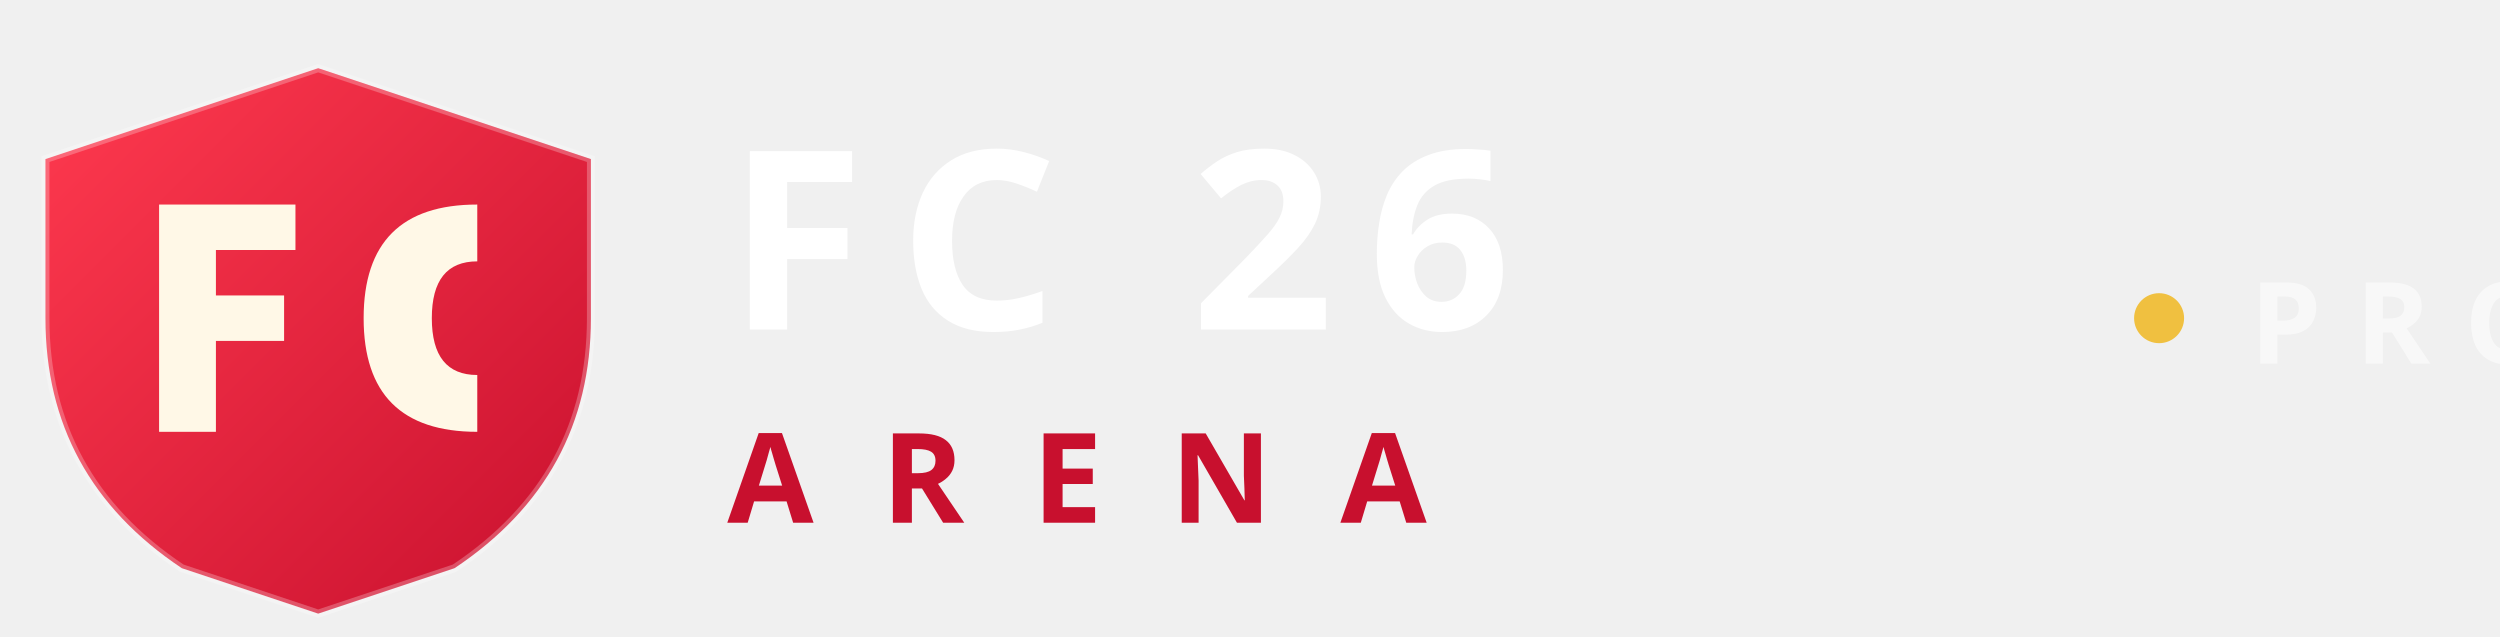
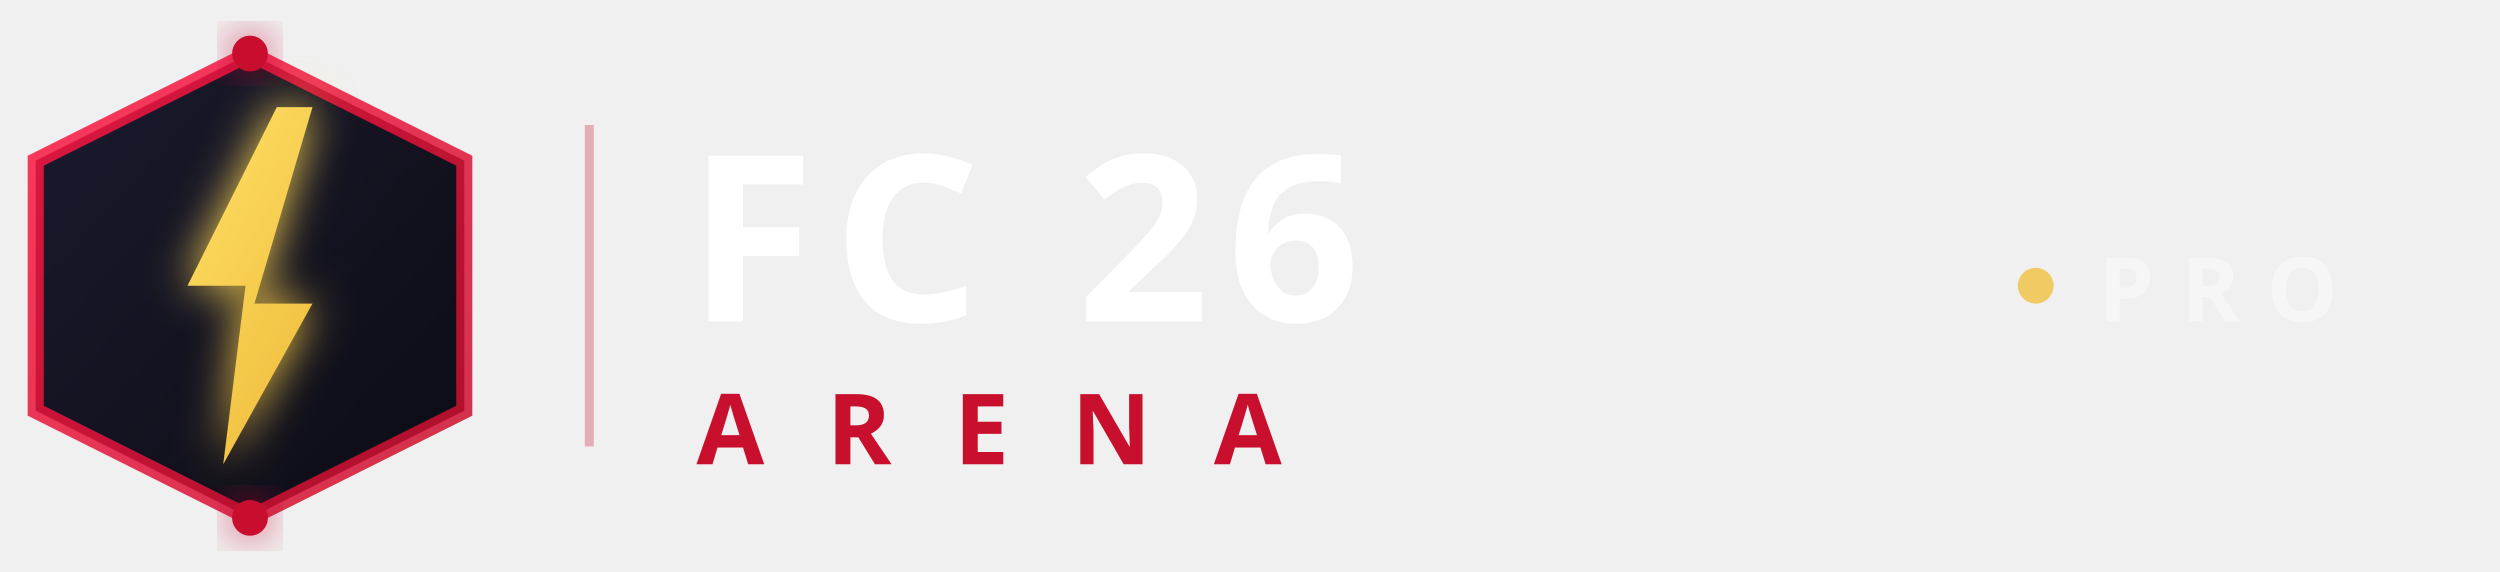
- <svg xmlns="http://www.w3.org/2000/svg" viewBox="0 0 220 56" fill="none">
+ <svg xmlns="http://www.w3.org/2000/svg" viewBox="0 0 280 64" fill="none">
  <defs>
-     <linearGradient id="m" x1="0%" y1="0%" x2="100%" y2="100%">
-       <stop offset="0%" stop-color="#ff3a4f" />
+     <linearGradient id="hex-wm" x1="0%" y1="0%" x2="100%" y2="100%">
+       <stop offset="0%" stop-color="#1a1a2e" />
+       <stop offset="100%" stop-color="#0c0c14" />
+     </linearGradient>
+     <linearGradient id="ring-wm" x1="0%" y1="0%" x2="100%" y2="100%">
+       <stop offset="0%" stop-color="#ff1744" />
      <stop offset="100%" stop-color="#c8102e" />
    </linearGradient>
+     <linearGradient id="bolt-wm" x1="0%" y1="0%" x2="60%" y2="100%">
+       <stop offset="0%" stop-color="#ffe066" />
+       <stop offset="100%" stop-color="#f0c040" />
+     </linearGradient>
+     <filter id="glow-wm" x="-40%" y="-40%" width="180%" height="180%">
+       <feGaussianBlur stdDeviation="2.5" result="blur" />
+       <feComposite in="SourceGraphic" in2="blur" operator="over" />
+     </filter>
  </defs>
-   <path d="M 28 6 L 52 14 L 52 28 Q 52 42 40 50 L 28 54 L 16 50 Q 4 42 4 28 L 4 14 Z" fill="url(#m)" stroke="rgba(255,255,255,0.25)" stroke-width="0.7" />
-   <path d="M 14 18 L 26 18 L 26 22 L 19 22 L 19 26 L 25 26 L 25 30 L 19 30 L 19 38 L 14 38 Z" fill="#fff8e7" />
-   <path d="M 42 18 Q 32 18 32 28 Q 32 38 42 38 L 42 33 Q 38 33 38 28 Q 38 23 42 23 Z" fill="#fff8e7" />
-   <text x="64" y="29" font-family="Barlow Condensed, Impact, sans-serif" font-weight="900" font-size="22" letter-spacing="3" fill="#fff">FC 26</text>
-   <text x="64" y="46" font-family="Barlow Condensed, Impact, sans-serif" font-weight="700" font-size="11" letter-spacing="6" fill="#c8102e">ARENA</text>
-   <circle cx="190" cy="28" r="2.2" fill="#f0c040" />
-   <text x="198" y="32" font-family="Barlow Condensed, Impact, sans-serif" font-weight="700" font-size="10" letter-spacing="3" fill="rgba(255,255,255,0.55)">PRO</text>
+   <path d="M 28 6            L 52 18            L 52 46            L 28 58            L 4 46            L 4 18 Z" fill="url(#hex-wm)" />
+   <path d="M 28 6            L 52 18            L 52 46            L 28 58            L 4 46            L 4 18 Z" stroke="url(#ring-wm)" stroke-width="1.8" fill="none" opacity="0.85" />
+   <circle cx="28" cy="6" r="2" fill="#c8102e" filter="url(#glow-wm)" />
+   <circle cx="28" cy="58" r="2" fill="#c8102e" filter="url(#glow-wm)" />
+   <g filter="url(#glow-wm)">
+     <path d="M 31 12              L 21 32              L 27.5 32              L 25 52              L 35 34              L 28.5 34              L 35 12 Z" fill="url(#bolt-wm)" />
+   </g>
+   <line x1="66" y1="14" x2="66" y2="50" stroke="rgba(200,16,46,0.3)" stroke-width="1" />
+   <text x="77" y="36" font-family="'Barlow Condensed', 'Impact', sans-serif" font-weight="900" font-size="26" letter-spacing="2" fill="#ffffff">FC 26</text>
+   <text x="78" y="52" font-family="'Barlow Condensed', 'Impact', sans-serif" font-weight="700" font-size="11" letter-spacing="7" fill="#c8102e">ARENA</text>
+   <circle cx="228" cy="32" r="2" fill="#f0c040" opacity="0.8" />
+   <text x="235" y="36" font-family="'Barlow Condensed', 'Impact', sans-serif" font-weight="700" font-size="10" letter-spacing="3" fill="rgba(255,255,255,0.4)">PRO</text>
</svg>
